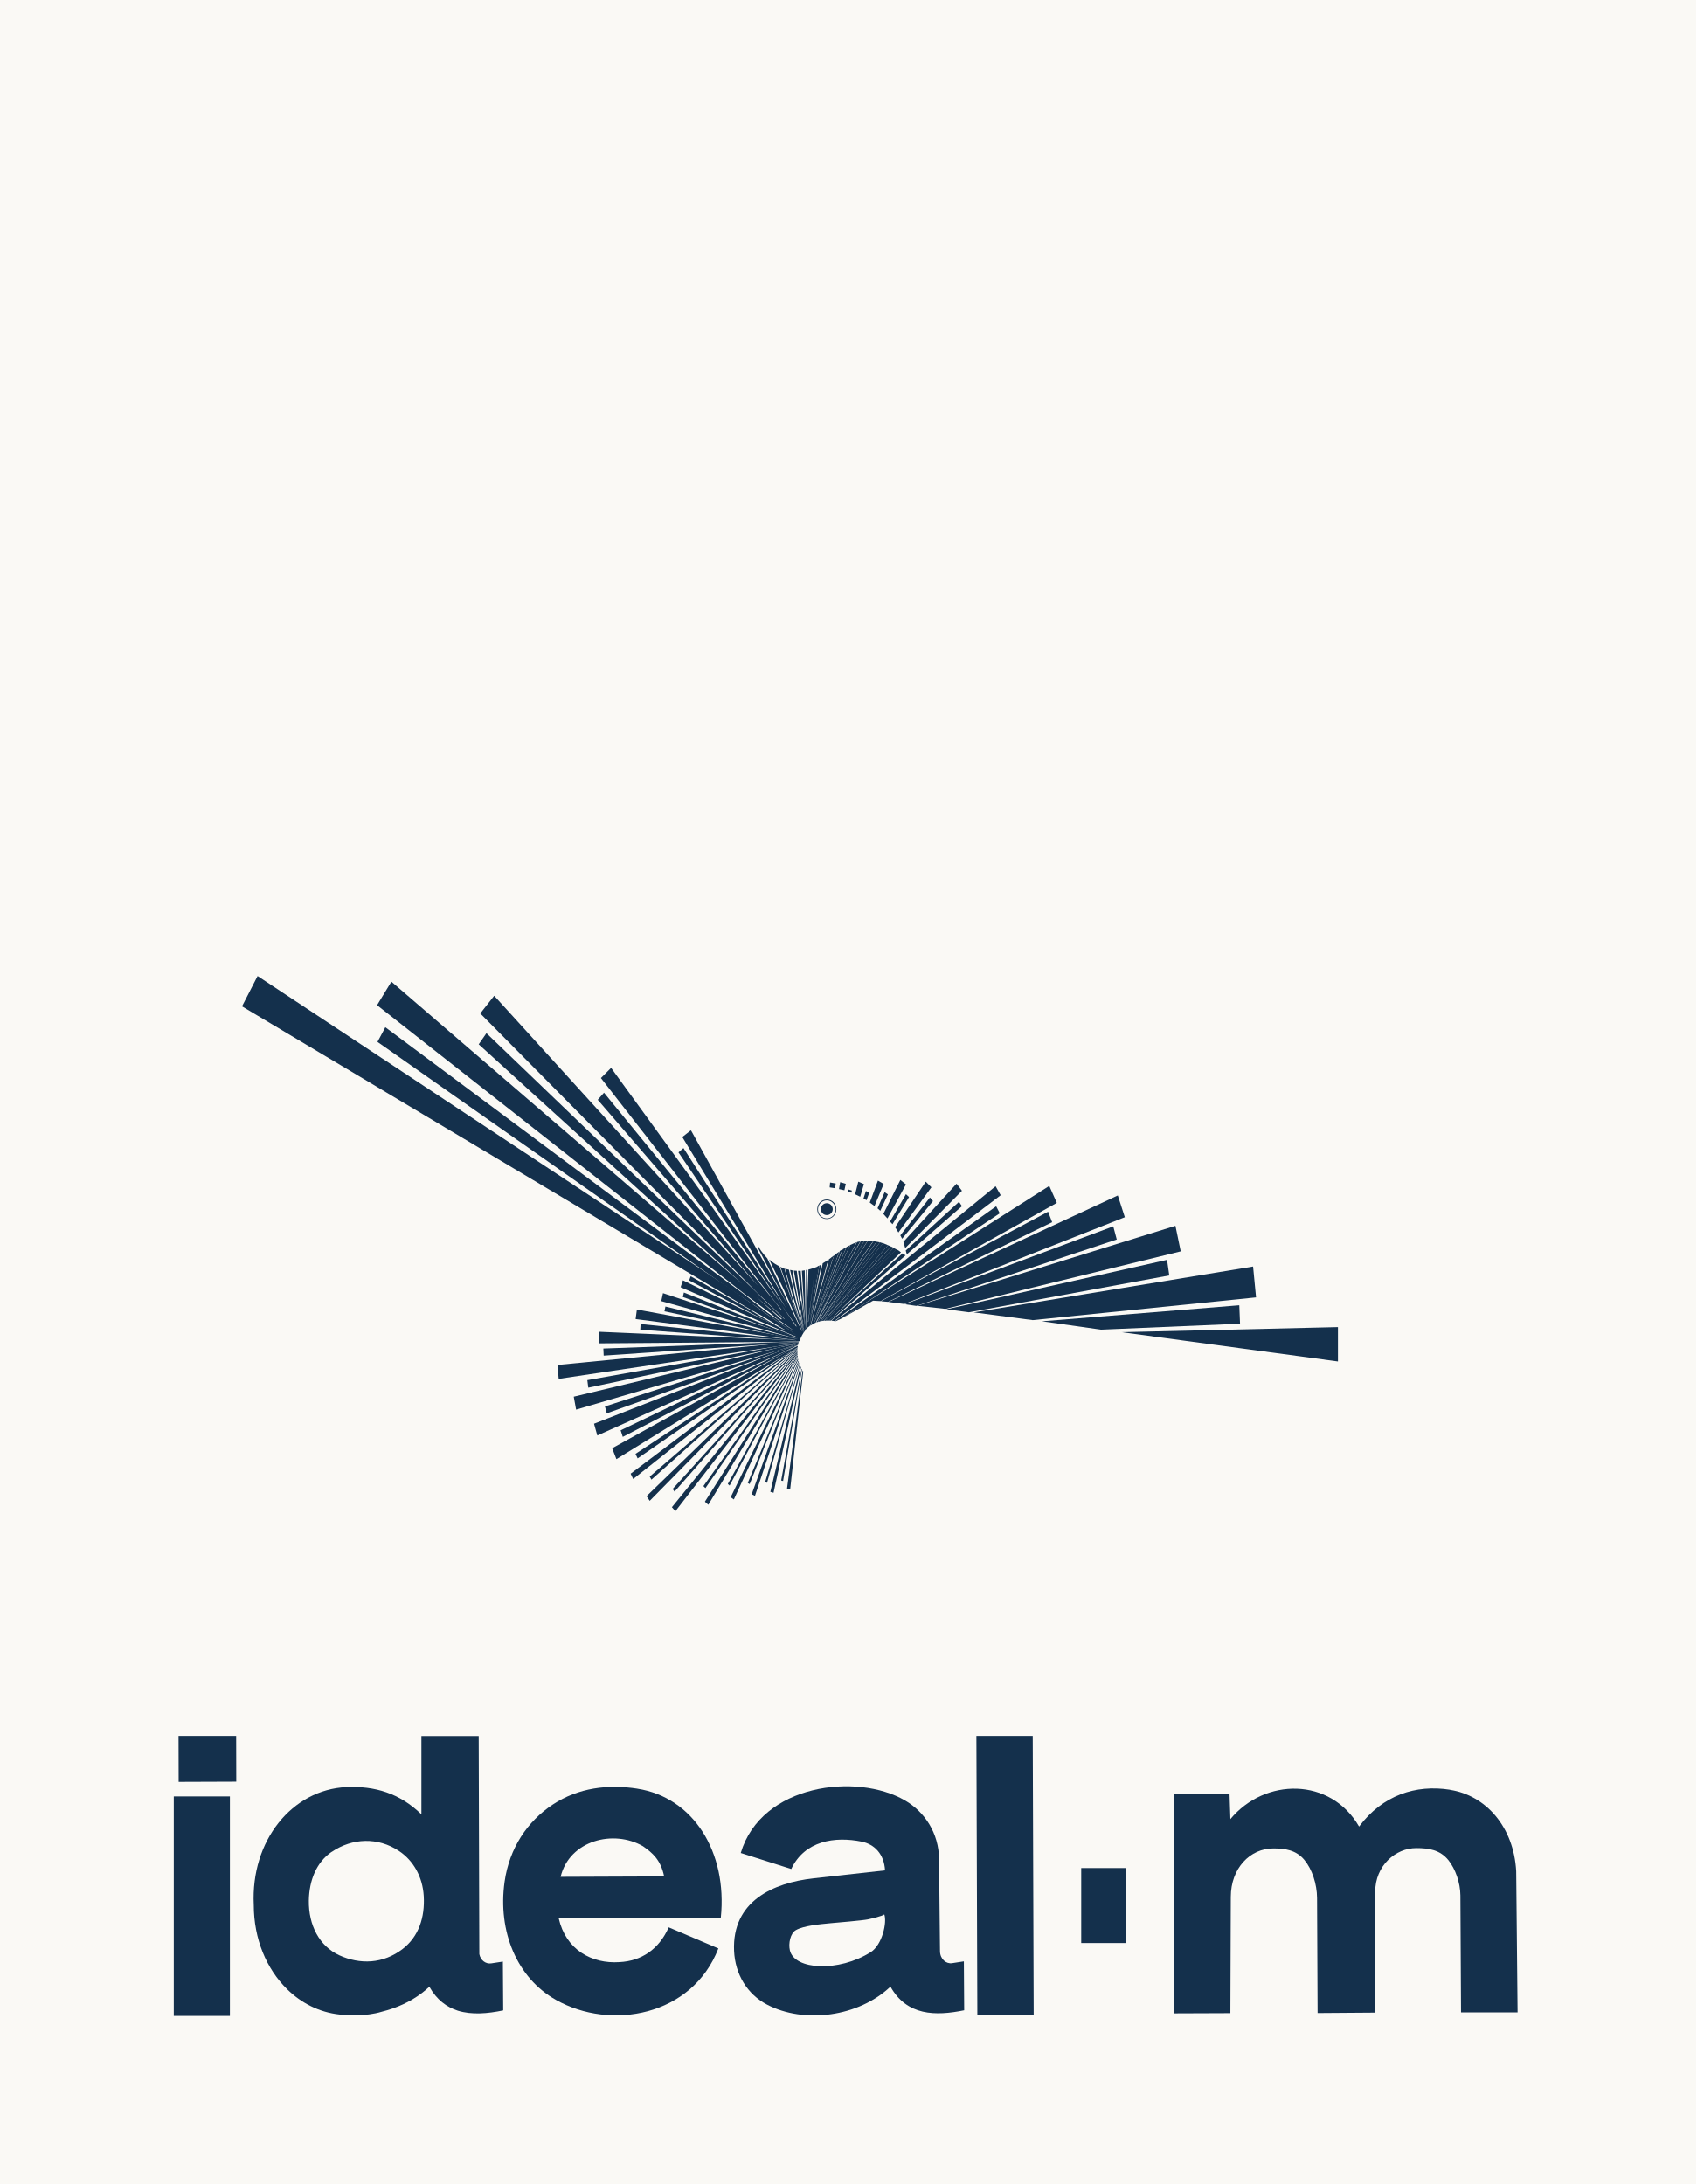
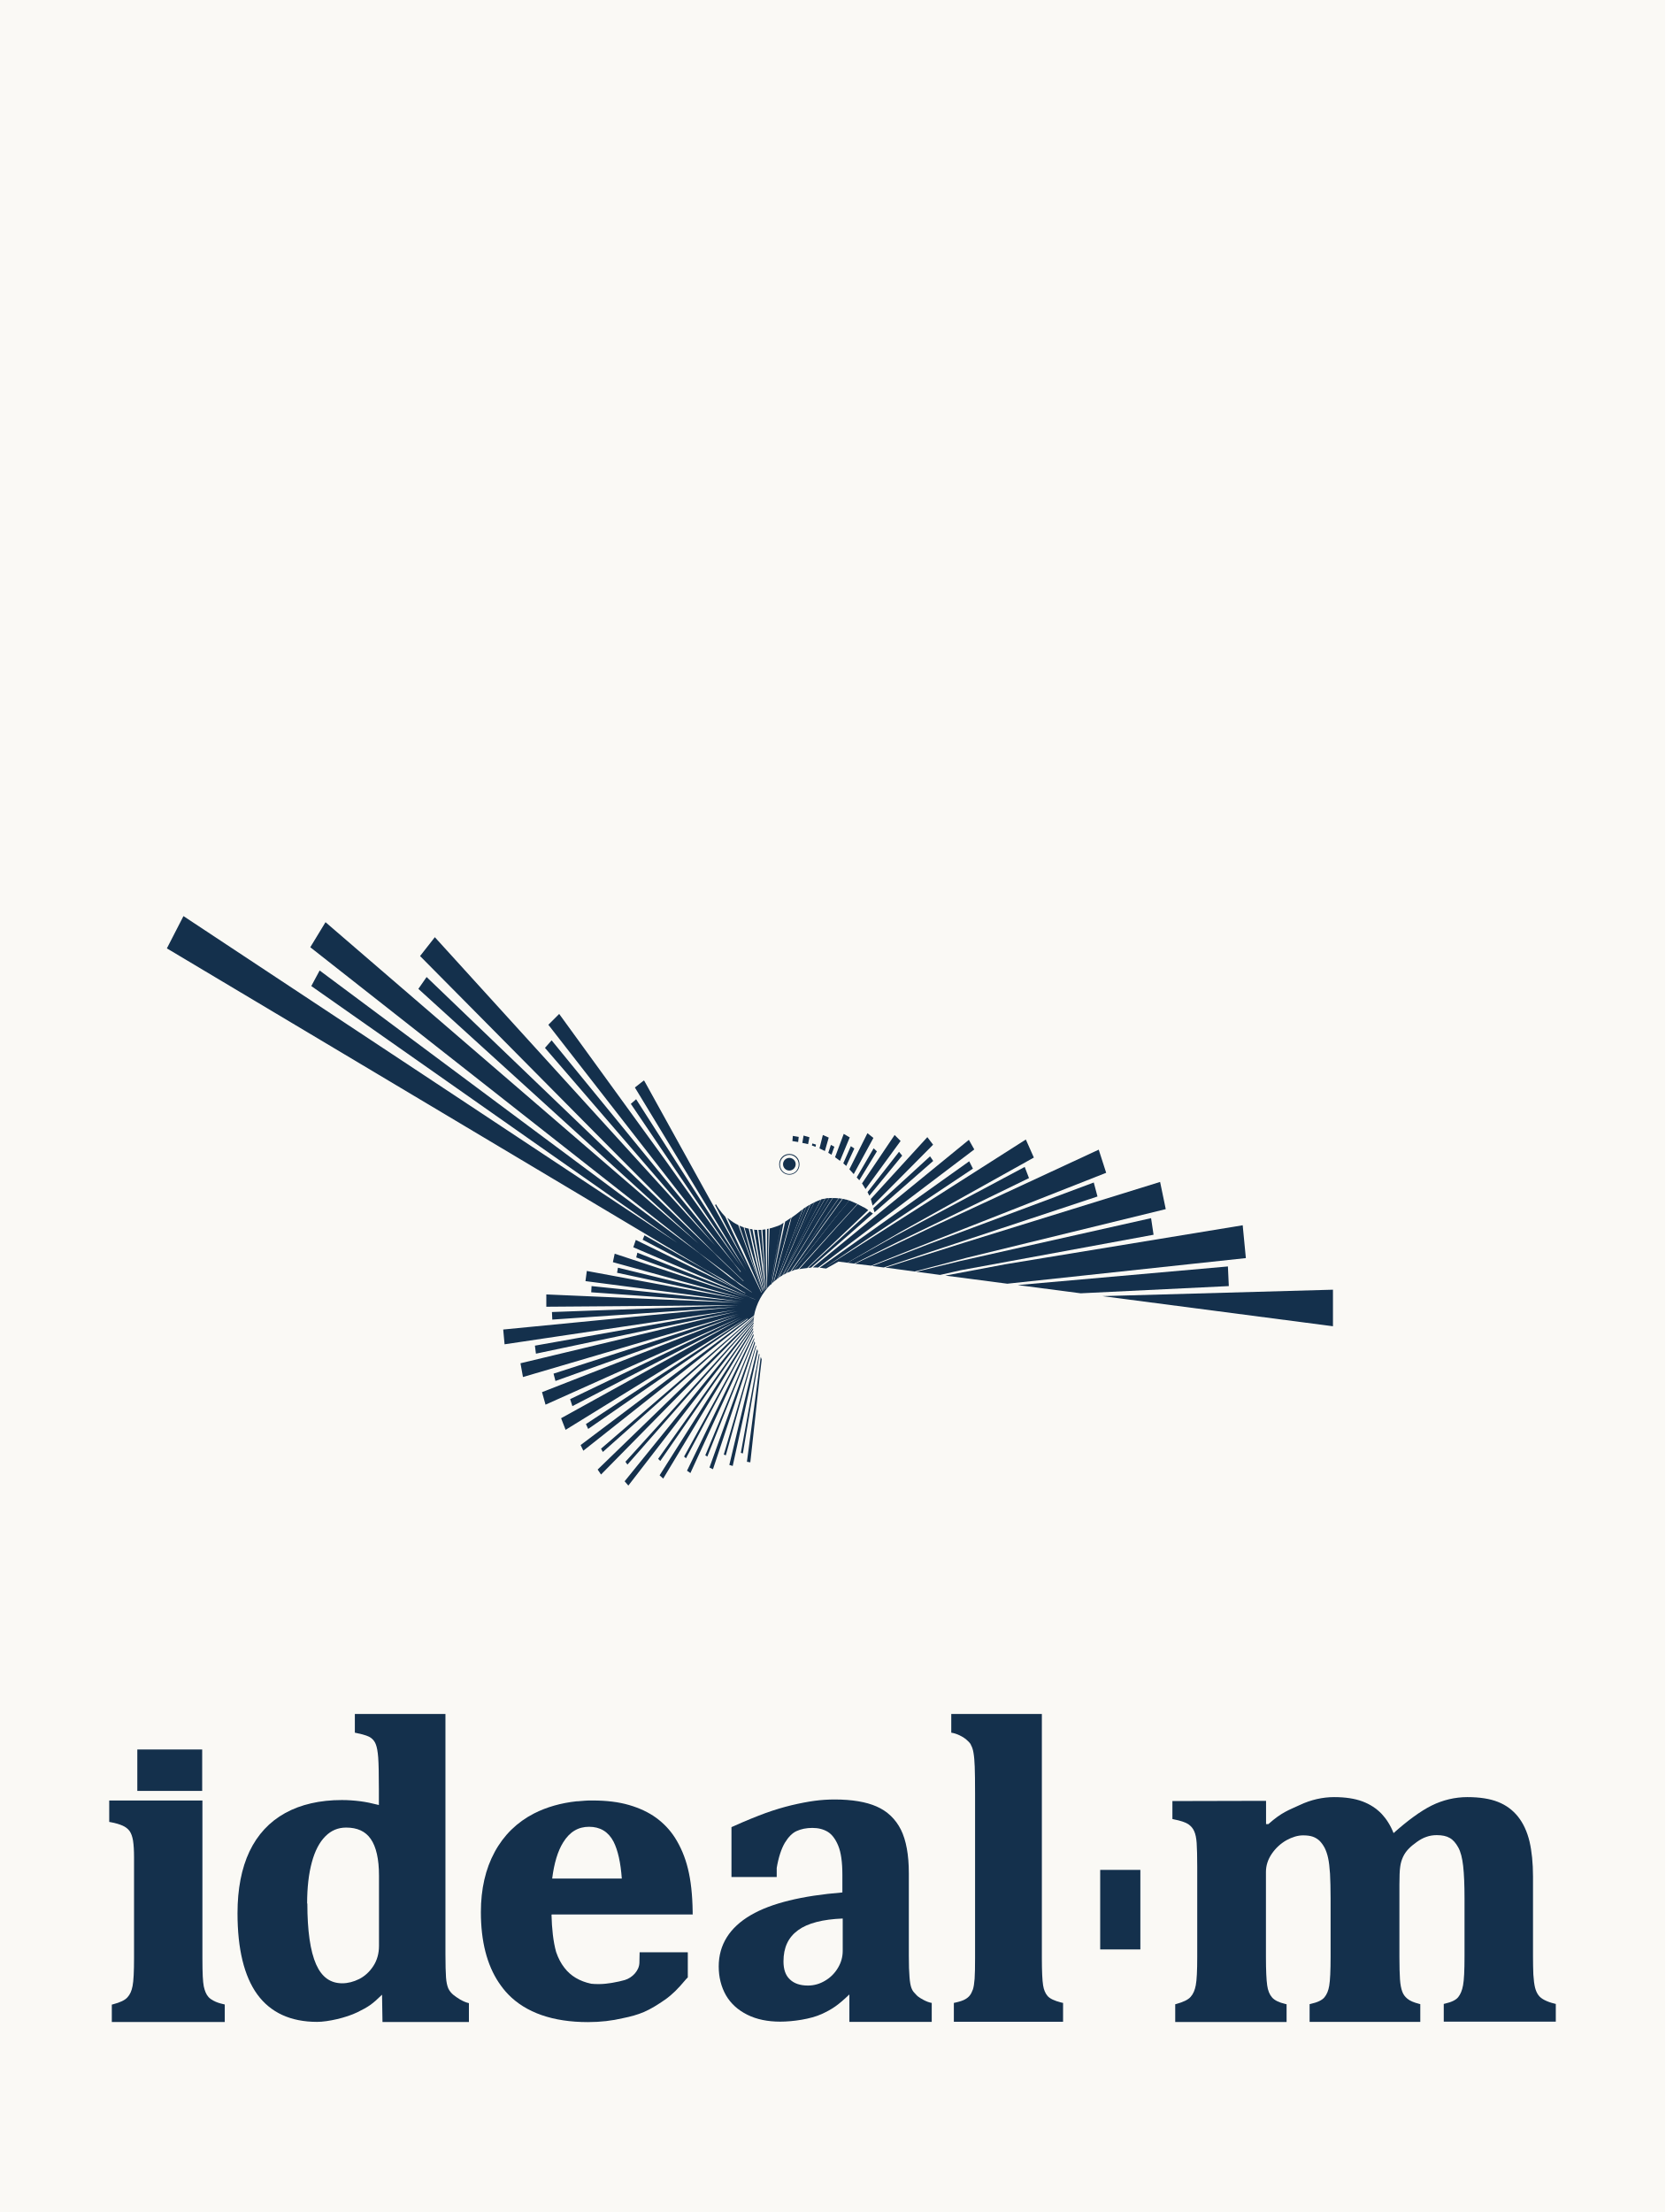
- <svg xmlns="http://www.w3.org/2000/svg" id="Layer_2" data-name="Layer 2" viewBox="0 0 159.87 205.91">
+ <svg xmlns="http://www.w3.org/2000/svg" id="Layer_2" data-name="Layer 2" viewBox="0 0 147.58 196.04">
  <g id="Layer_1-2" data-name="Layer 1">
-     <rect width="159.87" height="205.91" fill="#faf9f5" />
+     <rect width="147.58" height="196.04" fill="#faf9f5" />
    <g>
-       <path d="M82.95,117.12l-1.83,2.41-3.72,5.03s.01,0,.02,0l4.55-5.79,1.28-1.55c-.1-.03-.2-.06-.29-.09Z" fill="#14304c" />
-       <path d="M83.7,117.4l-1.41,1.61-4.67,5.51s.02,0,.03,0l4.52-5.04,1.8-1.96c-.09-.04-.18-.08-.27-.12Z" fill="#14304c" />
-       <path d="M84.31,117.69s-.06-.03-.08-.04l-1.92,2.02-4.53,4.84s.02,0,.02,0l5.68-5.73,1.01-.98c-.06-.03-.12-.07-.18-.1Z" fill="#14304c" />
-       <path d="M82.33,117.02l-1.36,1.96-3.72,5.61s.01,0,.02,0l3.64-5.17,1.72-2.36c-.1-.02-.2-.03-.3-.04Z" fill="#14304c" />
-       <path d="M75.65,129.19l-.44,3.35-1.03,7.82.3.05.86-7.84.37-3.27s-.05-.07-.07-.11Z" fill="#14304c" />
-       <path d="M75.44,128.82l-.91,3.76-1.92,8.07.3.09,1.78-8.13.81-3.69s-.04-.07-.05-.1Z" fill="#14304c" />
-       <path d="M75.3,128.45l-1.48,4.14-2.97,8.29.31.15,2.79-8.37,1.37-4.1s-.02-.07-.03-.11Z" fill="#14304c" />
-       <path d="M75.21,128.09l-2.21,4.56-4.13,8.51.3.21,3.97-8.63,2.09-4.54s-.02-.07-.02-.11Z" fill="#14304c" />
-       <path d="M75.17,127.79l-3.15,4.97-5.58,8.82.32.29,5.4-8.97,3.03-5.01s0-.06-.01-.1Z" fill="#14304c" />
-       <path d="M75.15,127.5l-4.39,5.42-7.43,9.18.33.38,7.25-9.38,4.25-5.49s0-.07,0-.1Z" fill="#14304c" />
-       <path d="M75.22,126.79l-1.77.62-6.04,2.36-11.42,4.46.31,1.11,11.26-5.05,6.03-2.7,1.61-.77s0-.03,0-.04Z" fill="#14304c" />
-       <path d="M75.25,126.66l-1.93.41-6.85,1.64-12.39,2.97.22,1.22,12.28-3.61,6.8-1.99,1.86-.61s0-.02,0-.03Z" fill="#14304c" />
-       <path d="M75.28,126.54l-2.12.15-7.59.73-13.03,1.27.12,1.31,12.96-1.93,7.51-1.12,2.14-.39s0-.01,0-.02Z" fill="#14304c" />
-       <path d="M78.72,112.03l.05-.45-.53-.09-.04.46c.17.02.34.05.51.08Z" fill="#14304c" />
-       <polygon points="79.59 112.22 79.72 111.61 79.19 111.46 79.08 112.11 79.59 112.22" fill="#14304c" />
-       <polygon points="81.08 112.83 81.43 111.64 80.9 111.41 80.6 112.6 81.08 112.83" fill="#14304c" />
-       <path d="M82.43,113.7l.86-2.07-.54-.32-.77,2.07c.15.1.3.21.44.32Z" fill="#14304c" />
-       <path d="M83.65,114.87l1.74-3.2-.53-.42-1.6,3.2c.13.14.26.28.39.43Z" fill="#14304c" />
-       <path d="M84.68,116.2l3.11-4.26-.53-.53-2.89,4.29c.12.19.21.32.31.5Z" fill="#14304c" />
-       <path d="M83.24,117.21l-1.23,1.5-4.56,5.83c.07-.01.13-.02.2-.03l4.64-5.5,1.41-1.61-.45-.19Z" fill="#14304c" />
-       <path d="M84.8,117.97c-.1-.07-.21-.13-.32-.2l-1.02,1-5.64,5.73c.07,0,.13,0,.2,0,.02,0,.03,0,.04,0,.01,0,.03,0,.04,0,.01,0,.02,0,.04,0l5.65-5.35,1.13-1.08s-.08-.06-.12-.09Z" fill="#14304c" />
-       <polygon points="85.32 117.67 90.67 112.27 90.16 111.6 85.15 117.08 85.32 117.67" fill="#14304c" />
-       <path d="M93.84,111.84l-8.95,7.31-6.54,5.36c.1,0,.2.02.29.04l6.53-4.93,9.15-6.93-.48-.85Z" fill="#14304c" />
-       <polygon points="99.61 113.41 98.9 111.81 87.43 119.11 80.81 123.33 79.46 124.23 82.29 122.63 83.01 122.67 87.83 119.98 99.61 113.41" fill="#14304c" />
-       <polygon points="106.02 114.76 105.36 112.71 90.64 119.54 83.75 122.75 85.23 122.94 91.01 120.67 106.02 114.76" fill="#14304c" />
-       <polygon points="111.29 117.98 110.79 115.57 93.37 120.97 86.45 123.11 89.12 123.4 93.65 122.29 111.29 117.98" fill="#14304c" />
-       <polygon points="118.11 119.41 97.05 122.87 91.77 123.73 97.34 124.46 118.39 122.32 118.11 119.41" fill="#14304c" />
-       <path d="M75.55,129.04l-.59,3.21-1.33,7.33.18.05,1.24-7.36.54-3.17s-.02-.04-.04-.06Z" fill="#14304c" />
-       <path d="M75.37,128.65l-1.06,3.59-2.19,7.49.18.07,2.09-7.53,1.01-3.55s-.02-.05-.03-.07Z" fill="#14304c" />
-       <path d="M75.26,128.3l-1.63,3.91-3.15,7.6.18.11,3.06-7.67,1.57-3.88s-.01-.04-.02-.06Z" fill="#14304c" />
-       <path d="M75.19,127.95l-2.33,4.21-4.26,7.75.17.15,4.18-7.84,2.24-4.2s0-.04,0-.07Z" fill="#14304c" />
-       <path d="M75.16,127.65l-3.24,4.55-5.62,7.91.19.19,5.54-8.01,3.14-4.56s0-.05,0-.08Z" fill="#14304c" />
-       <path d="M75.15,127.4l-4.41,4.88-7.34,8.1.18.25,7.25-8.24,4.33-4.92s0-.05,0-.07Z" fill="#14304c" />
-       <path d="M75.18,127.04l-.91.56-5.1,3.36-9.27,6.11.2.43,9.17-6.35,5.9-4.08s0-.03,0-.04Z" fill="#14304c" />
-       <polygon points="73.61 127.6 68.48 130.06 58.5 134.85 58.7 135.47 68.58 130.35 73.77 127.66 75.03 126.96 73.61 127.6" fill="#14304c" />
-       <polygon points="73.39 127.29 67.73 129.13 57.02 132.6 57.19 133.25 67.8 129.45 73.46 127.41 74.96 126.83 73.39 127.29" fill="#14304c" />
-       <polygon points="73.14 126.95 66.88 128.07 55.36 130.12 55.45 130.83 66.91 128.41 73.32 127.07 74.88 126.69 73.14 126.95" fill="#14304c" />
-       <polygon points="73.33 126.53 67.31 126.76 56.87 127.14 56.9 127.81 67.32 127.09 73.16 126.69 74.88 126.52 73.33 126.53" fill="#14304c" />
-       <polygon points="73.72 126.21 68.67 125.68 60.38 124.83 60.35 125.37 68.65 125.97 73.52 126.31 75.01 126.37 73.72 126.21" fill="#14304c" />
-       <polygon points="73.93 125.93 69.64 124.87 62.72 123.18 62.63 123.63 69.6 125.12 73.78 126.02 75.14 126.26 73.93 125.93" fill="#14304c" />
-       <polygon points="75.11 126.12 74.32 125.76 70.4 124.22 64.46 121.86 64.36 122.28 70.33 124.43 74.14 125.82 75.17 126.15 75.11 126.12" fill="#14304c" />
-       <polygon points="74.98 126.04 74.31 125.78 75.11 126.12 74.98 126.04" fill="#14304c" />
-       <polygon points="65.1 120.33 64.95 120.72 70.58 123.68 73.79 125.37 70.34 123.29 65.1 120.33" fill="#14304c" />
-       <polygon points="69.99 121.92 56.19 111.65 36.32 96.85 35.58 98.23 55.77 112.4 68.8 121.53 73.19 124.43 69.99 121.92" fill="#14304c" />
-       <polygon points="79.97 112.15 79.93 112.34 80.25 112.45 80.29 112.25 79.97 112.15" fill="#14304c" />
-       <path d="M81.67,113.17l.26-.72-.31-.16-.23.7c.1.05.19.11.28.17Z" fill="#14304c" />
-       <path d="M82.97,114.16l.72-1.55-.31-.21-.67,1.52c.09.07.17.15.26.23Z" fill="#14304c" />
-       <path d="M85.39,112.59l-1.5,2.58s.18.2.23.25l1.56-2.56-.29-.27Z" fill="#14304c" />
-       <path d="M82.64,117.06l-1.69,2.33-3.64,5.19s.08-.02.12-.02l3.69-5.02,1.82-2.41s-.03,0-.04-.01c-.09-.02-.17-.04-.26-.05Z" fill="#14304c" />
-       <path d="M83.97,117.52l-1.77,1.94-4.52,5.05s.09,0,.14,0l4.53-4.85,1.89-2.01c-.09-.04-.18-.09-.26-.13Z" fill="#14304c" />
-       <polygon points="85.03 116.79 87.94 113.24 87.65 112.9 84.86 116.47 85.03 116.79" fill="#14304c" />
-       <path d="M85.06,118.17l-1.87,1.71-5.05,4.62c.06,0,.12,0,.18,0l5.05-4.4,1.98-1.74-.28-.19Z" fill="#14304c" />
-       <path d="M85.47,118.26l5.2-4.54-.28-.41-5.02,4.59c.04.13.06.25.11.37Z" fill="#14304c" />
-       <path d="M93.88,113.74l-8.95,6.37-6.24,4.44s.05,0,.08.01l.46-.21,1.59-1.01,4.31-2.88,9.1-6.07-.33-.65Z" fill="#14304c" />
-       <polygon points="79.22 124.34 79.45 124.22 80.81 123.26 79.22 124.34" fill="#14304c" />
-       <polygon points="99.17 115.23 98.79 114.24 87.37 120.32 83.04 122.68 83.71 122.74 87.57 120.87 99.17 115.23" fill="#14304c" />
-       <polygon points="105.26 116.86 104.93 115.62 90.44 121.03 85.28 122.96 86.37 123.12 90.62 121.71 105.26 116.86" fill="#14304c" />
-       <polygon points="110.21 120.25 110 118.78 92.99 122.6 89.19 123.44 91.32 123.72 93.1 123.4 110.21 120.25" fill="#14304c" />
-       <polygon points="116.81 123.06 98.21 124.57 103.78 125.36 116.88 124.8 116.81 123.06" fill="#14304c" />
-       <polygon points="126.11 128.36 126.11 125.12 105.72 125.6 126.11 128.36" fill="#14304c" />
-       <path d="M77.93,114.93c.49,0,.9-.4.9-.92s-.39-.92-.9-.92-.9.4-.9.92.4.92.9.92ZM77.93,113.17c.45,0,.83.38.83.85s-.37.85-.83.85-.83-.38-.83-.85.37-.85.83-.85Z" fill="#14304c" />
-       <path d="M77.93,114.56c.31,0,.56-.25.56-.56s-.25-.56-.56-.56-.56.25-.56.56.25.56.56.56Z" fill="#14304c" />
-       <path d="M77.07,119.39l-.83,5.47.99-5.55c-.05.03-.1.05-.15.07Z" fill="#14304c" />
-       <path d="M76.49,124.9l1.94-6.04.19-.5c-.09.07-.17.13-.26.19l-.27.81-1.61,5.54s0,0,0,0Z" fill="#14304c" />
-       <path d="M77.55,119.1l-1.26,5.78c.42-1.92.85-3.85,1.26-5.78h0Z" fill="#14304c" />
-       <path d="M79.8,117.56l-.78,1.83-2.29,5.38s0,0,0,0l3.4-7.38c-.11.05-.22.11-.33.17Z" fill="#14304c" />
-       <path d="M79.16,117.95l-.41,1.02-2.13,5.85s0,0,0,0l2.16-5.48.63-1.56c-.09.06-.17.11-.26.17Z" fill="#14304c" />
-       <path d="M77.86,118.91l-1.47,6.03,1.55-5.73.14-.46c-.07.05-.15.11-.22.16Z" fill="#14304c" />
-       <path d="M75.18,127.08l-6.11,4.6-9.63,7.26.24.5,9.51-7.53,5.97-4.74s0-.06.01-.09Z" fill="#14304c" />
-       <path d="M75.16,127.19l-5.34,4.62-8.58,7.4.16.29,8.49-7.56,5.27-4.7s0-.04,0-.05Z" fill="#14304c" />
-       <path d="M75.16,127.26l-5.39,5.24-8.83,8.56.3.44,8.66-8.8,5.25-5.33s0-.07,0-.11Z" fill="#14304c" />
-       <path d="M75.2,126.89l-.17.07-1.26.7-5.52,3.05-10.55,5.83.4,1.03,10.34-6.38,5.83-3.6h0s.91-.56.91-.56c0-.05.01-.1.02-.15Z" fill="#14304c" />
-       <path d="M75.3,126.46l-1.97.07h1.55s.42-.05.42-.05c0,0,0-.01,0-.02Z" fill="#14304c" />
-       <path d="M75.3,126.48l-.4.04h-.02s-1.72.17-1.72.17l2.12-.15s.01-.04.02-.06Z" fill="#14304c" />
-       <path d="M75.25,126.66s.02-.06.03-.1l-2.14.39,1.74-.26-1.56.37,1.93-.41Z" fill="#14304c" />
-       <path d="M75.22,126.79s.01-.07.02-.1l-1.86.61,1.57-.47-1.5.58,1.77-.62Z" fill="#14304c" />
-       <path d="M80.15,117.37l-.66,1.41-2.79,6c.06-.03.12-.05.18-.08l2.9-5.75.96-1.83c-.2.07-.4.16-.59.25Z" fill="#14304c" />
-       <path d="M80.81,117.1s-.02,0-.03,0l-.98,1.82-2.9,5.76s0,0,.01,0l2.88-5.34,1.3-2.3c-.08.01-.16.03-.24.04-.02,0-.03,0-.05.01Z" fill="#14304c" />
-       <path d="M81.47,117l-1.46,2.44-.12.21.12-.21,1.44-2.44c-.11,0-.22.02-.33.04l-1.29,2.28-2.88,5.36s.08-.03.13-.05l.25-.44,3.33-5.45,1.12-1.76c-.1,0-.2,0-.3.01Z" fill="#14304c" />
-       <path d="M81.79,116.99l-1.09,1.72-3.61,5.92c.06-.02.13-.04.19-.05l3.69-5.64,1.33-1.92c-.17-.02-.34-.02-.51-.02Z" fill="#14304c" />
-       <path d="M75.87,125.42c.15-.18.33-.33.53-.47v-.02s1.53-6.07,1.53-6.07c-.12.09-.25.17-.38.24l-1.24,5.78-.03.15s0,0-.01,0l.04-.17,1.12-5.68s0,0,0,0c-.06.06-.13.1-.2.15l-.91,5.15.8-5.09s-.1.04-.14.06c-.05.02-.09.04-.14.05-.05.02-.1.04-.15.05-.05.02-.1.03-.15.05-.03,0-.06.02-.09.03-.08.02-.15.04-.23.06,0,0-.01,0-.02,0l-.17,4.88.02-1.53.06-3.33s-.09.02-.14.03v3.29s.02,2.08.02,2.08c0,.01,0,.02,0,.04,0,0-.01.01-.02.02l-.07-2.29-.05-3.11c-.09.02-.18.03-.27.04l.19,3.1.14,2.35-.19-2.22-.25-3.22c-.08,0-.16,0-.25,0l.42,3.23.25,2.38ZM76.78,119.91l-.59,4.72h-.02l.61-4.72ZM76.47,121.59l-.31,3.04h-.01l.33-3.04Z" fill="#14304c" />
-       <path d="M79.44,117.77l-.62,1.54-2.17,5.39,2.08-5.69.38-1.01c-.05.04-.11.07-.16.11-.12.09-.24.19-.35.28l-.16.5-1.53,4.65,1.25-4.21.23-.79s-.03.02-.04.03c-.07.05-.14.11-.22.16l-.14.54-1.57,5.68h0c.09-.05.18-.1.27-.15l2.31-5.39.78-1.83c-.11.06-.22.13-.33.19Z" fill="#14304c" />
-       <path d="M75.47,122.68h0s-.37-2.87-.37-2.87c-.09,0-.19,0-.28-.02l.51,2.93.48,2.77h0s-.53-2.59-.53-2.59h0s-.59-3.13-.59-3.13c-.08-.01-.15-.02-.22-.04l.73,3.2.58,2.6h-.01s-.81-3.12-.81-3.12h0s0,0,0,0h0s0,0,0,0l-.6-2.7c-.13-.03-.26-.06-.38-.1l.84,2.86.92,3.12h0s-.95-2.86-.95-2.86h0s0-.01,0-.01h0s0,0,0,0l-.86-3.13c-.13-.04-.26-.09-.38-.15l1.17,3.32,1,2.82.02.05h-.01s-.01-.03-.01-.03l-2.25-6.21c-.3-.14-.58-.32-.83-.54-.05-.03-.1-.07-.14-.1l1.38,2.83,1.71,3.88.08.18s0,0,0-.01l-.19-.34-3.16-6.65c-.08-.08-.16-.17-.24-.27-.02-.02-.04-.04-.06-.07-.2-.24-.4-.52-.51-.75l-.1.05,2.32,4.45.58,1.11-3.66-6.6-5.5-9.95-.05-.03-.79.62,5.89,9.71,3.96,6.54-.38-.6.14.23-3.63-5.66-5.87-9.18-.47.41,6.08,8.98,3.7,5.45-6.79-9.53-9.34-12.87-.96.96,9.72,12.48,6.72,8.64.62.76s0,0,0,0l-.03.03-.59-.77-6.52-7.98-9.63-11.78-.59.67,9.89,11.47,5.23,6.08-10.11-11.11-14.77-16.25-1.31,1.67,15.35,15.5,10.73,10.81,2.6,2.49s-.01,0-.02.01h-.01s-2.12-2.02-2.12-2.02l-.45-.46-10.38-9.96-15.12-14.51-.73,1.05,15.45,14.04,9.38,8.53-13.44-11.58-19.62-16.9-1.35,2.22,20.22,15.9,14.28,11.22,2.6,1.94.6.5,1.43,1.01v.02l-1.1-.72-.32-.26-4.39-2.93,5.82,4.12s0,0,0,.01l-5.85-4.1-19.69-13.02-24.86-16.44-1.47,2.86,41.4,24.7,6.16,3.67.33.19,1.32.74,1.81,1.11.25.13s-.02.02-.02.03l-.05-.03-3.66-1.79-5.98-2.92-.22.65,6.09,2.61,4.12,1.77.59.24.07.04h0s.13.08.13.08h.01s-.02,0-.02,0l.04.02-.63-.2-.37-.13-4.65-1.55-7.04-2.32-.16.75,7.11,1.97,4.55,1.27,1.24.31s0,0,0,0l-1.24-.29,1.2.32h.03s0,0,0,0h0s-.02,0-.02,0l-1.03-.18-.32-.07-5.37-.98-8.45-1.56-.12.9,8.52,1.11,5.36.72,1.44.15h0s-1.44-.14-1.44-.14l1.29.16h.17s0,0,0,0h-.16s-.01,0-.01,0l-1.36-.05h-.13s-6.56-.29-6.56-.29l-10.59-.46v1.09s10.58-.08,10.58-.08l6.38-.06,1.97-.07c.12-.38.3-.73.55-1.03l-.39-2.76ZM73.65,124.41l-2.34-2.12,2.38,2.05s-.05.04-.04.07ZM73.68,123.06l1.33,1.87.07.11s-.03.01-.04.02l-1.36-2ZM74.66,125.61s0,0,.01,0l.47.33h0s-.48-.33-.48-.33Z" fill="#14304c" />
+       <rect x="97.51" y="165.72" width="3.56" height="7.05" fill="#14304c" />
+       <g>
+         <path d="M18.95,177.33c-.21-.11-.36-.22-.47-.34-.11-.13-.2-.27-.26-.42s-.12-.33-.16-.53-.07-.5-.09-.88c-.02-.39-.03-.94-.03-1.65v-13.94h-8.26v1.9l.12.02c.44.08.8.19,1.07.31.25.11.46.27.61.47.15.21.25.5.31.85.06.38.09.88.09,1.49v8.91c0,1.2-.04,2.04-.13,2.49-.08.43-.23.77-.46,1.01-.22.25-.65.45-1.26.61l-.12.03v1.54h10.01v-1.55l-.12-.03c-.36-.08-.65-.18-.86-.3Z" fill="#14304c" />
+         <rect x="12.17" y="155.05" width="5.75" height="3.67" fill="#14304c" />
+       </g>
+       <path d="M28.11,179.19c.94,0,2.56-.36,3.58-.86.97-.48,1.29-.69,2.17-1.55l.04,2.42h7.66v-1.67c-.56-.12-1.12-.53-1.36-.72-.2-.16-.37-.37-.47-.59-.1-.24-.17-.56-.2-.97-.03-.42-.05-1.12-.05-2.06v-21.29h-8.03v1.66l.19.04c.74.15,1.07.3,1.21.4.2.14.35.32.45.57.11.27.18.67.22,1.19.04.54.06,1.49.06,2.82v1.39c-.62-.16-1.16-.27-1.63-.33-.54-.07-1.1-.11-1.65-.11-1.95,0-3.64.39-5.02,1.15-1.4.77-2.46,1.92-3.17,3.41-.7,1.48-1.06,3.32-1.06,5.47,0,3.17.59,5.59,1.75,7.19,1.18,1.62,2.96,2.44,5.31,2.44ZM27.22,168.7c0-1.4.14-2.64.42-3.66.27-1,.67-1.77,1.2-2.3.52-.52,1.12-.77,1.84-.77.99,0,1.71.33,2.18,1.01.48.69.73,1.78.73,3.24v6.24c0,.67-.17,1.27-.5,1.78-.34.52-.76.9-1.25,1.15-.5.25-1.01.38-1.51.38-1.05,0-1.81-.55-2.31-1.67-.52-1.17-.78-2.99-.78-5.4h0Z" fill="#14304c" />
+       <path d="M86.03,154.61c.11.17.2.42.25.73.06.33.09.75.11,1.24.02.5.03,1.29.03,2.36v14.6c0,.79-.01,1.4-.04,1.83-.03.41-.08.72-.15.94-.08.22-.17.4-.27.53-.1.13-.24.25-.42.35-.19.11-.47.2-.82.28l-.18.04v1.67h9.68v-1.67l-.18-.04c-.59-.15-.99-.34-1.19-.57-.2-.23-.34-.55-.4-.95-.07-.43-.11-1.24-.11-2.41v-21.64h-8.03v1.66c.5.07,1.05.37,1.29.57.18.15.34.31.45.48Z" fill="#14304c" />
+       <path d="M66.54,169.73c-1.88,1.1-2.84,2.63-2.84,4.55,0,.95.22,1.81.64,2.55.43.74,1.07,1.32,1.9,1.73h0s0,0,0,0c.82.41,1.8.61,2.91.61s2.69-.22,3.69-.68c.95-.44,1.44-.78,2.44-1.73v2.43h7.3v-1.68c-.46-.07-1.02-.42-1.19-.55-.14-.1-.25-.25-.36-.36s-.19-.25-.26-.44c-.07-.2-.13-.51-.16-.94-.04-.44-.06-1.07-.06-1.89v-7.32c0-1.62-.24-2.92-.7-3.85-.48-.95-1.2-1.64-2.16-2.06-.93-.41-2.19-.62-3.72-.62-.59,0-1.2.04-1.79.12-.59.08-1.27.21-2.03.39-.74.18-1.51.41-2.29.69-.76.28-1.74.67-2.89,1.19l-.14.06v4.42h4.01v-.8c.16-.95.41-1.7.72-2.23.31-.51.66-.87,1.04-1.04.39-.18.86-.28,1.4-.28s.99.12,1.37.35c.37.23.68.64.92,1.22.25.6.37,1.47.37,2.6v1.55c-3.59.29-6.33.96-8.12,2.01ZM74.69,170.04v2.86c0,.53-.14,1.03-.42,1.5-.28.47-.66.86-1.14,1.14-.48.29-.99.43-1.52.43-.69,0-1.23-.18-1.61-.55-.38-.36-.56-.88-.56-1.59,0-1.23.42-2.13,1.3-2.77h0c.85-.62,2.18-.96,3.95-1.03Z" fill="#14304c" />
+       <path d="M61.39,169.65v-.24c-.02-1.48-.16-2.76-.42-3.8-.25-1.03-.65-1.96-1.16-2.76-.44-.68-1-1.27-1.66-1.75-.66-.48-1.47-.86-2.4-1.13h0s0,0,0,0c-.92-.27-2-.4-3.21-.4h0s-.06,0-.09,0c-.21,0-.43,0-.64.02-.21.01-.41.03-.61.05-.03,0-.06,0-.09,0-1.39.15-2.66.51-3.78,1.08-1.5.77-2.68,1.92-3.49,3.42-.81,1.49-1.22,3.28-1.22,5.32,0,2.59.54,4.68,1.59,6.25.25.37.52.72.83,1.04,1.57,1.62,3.96,2.46,7.07,2.46,1.11,0,2.14-.12,3.1-.35.67-.13,1.31-.31,1.85-.54.63-.27,1.23-.65,1.87-1.09.67-.47,1.18-1,1.76-1.69.04-.05.08-.1.13-.15l.07-.07.07-.07v-2.21l-.03-.02h-4.24l-.02.95c-.03.69-.63,1.31-1.29,1.51-.59.17-1.57.36-2.26.36-.27,0-.51,0-.73-.03-1.01-.22-1.81-.68-2.37-1.42-.3-.38-.54-.84-.73-1.39-.26-.93-.38-2.08-.41-3.3l.03-.03h12.51ZM52.21,161.9c.97,0,1.71.43,2.17,1.32.38.75.63,1.85.73,3.27h-6.17c.17-1.35.49-2.43.97-3.2.58-.94,1.33-1.39,2.3-1.39Z" fill="#14304c" />
+       <path d="M103.91,159.62v1.59l.12.03c.62.12,1.05.27,1.29.43.23.16.41.36.52.62.12.26.19.62.22,1.05.03.45.05,1.16.05,2.12v7.98c0,1.21-.04,2.06-.13,2.51-.08.43-.23.78-.46,1.03-.22.25-.64.45-1.25.62l-.11.03v1.57h9.87v-1.57l-.12-.03c-.56-.13-.96-.33-1.17-.58-.22-.25-.37-.61-.43-1.07-.07-.48-.11-1.32-.11-2.53v-7.52c0-.57.18-1.11.52-1.61.35-.51.79-.91,1.3-1.2.51-.28,1.01-.43,1.47-.43.35,0,.65.04.87.12.22.08.42.2.59.36.16.16.31.36.45.62.13.26.24.57.31.91.08.35.13.82.17,1.4.03.59.05,1.32.05,2.16v5.2c0,1.23-.04,2.09-.12,2.55-.07.44-.22.79-.43,1.04-.21.25-.61.44-1.19.57l-.12.03v1.57h9.81v-1.57l-.11-.03c-.47-.12-.82-.27-1.03-.45-.21-.17-.37-.38-.46-.64-.1-.27-.17-.63-.2-1.08-.03-.46-.05-1.13-.05-2.01v-6.34c0-.75.02-1.3.07-1.63.04-.32.13-.61.25-.87s.28-.49.48-.7.45-.42.75-.63c.28-.2.57-.36.85-.45.28-.1.58-.15.91-.15.48,0,.86.08,1.15.25.29.16.54.45.75.83.22.39.36.95.44,1.66.08.72.12,1.67.12,2.83v5.2c0,1.21-.04,2.07-.13,2.54-.08.45-.23.8-.43,1.05-.2.25-.59.44-1.16.57l-.12.03v1.57h9.93v-1.57l-.12-.03c-.34-.08-.64-.19-.89-.32-.23-.12-.41-.26-.53-.43-.13-.17-.23-.4-.3-.67-.07-.29-.12-.67-.15-1.16-.02-.49-.03-1.03-.03-1.59v-7.09c0-1.2-.11-2.25-.31-3.11-.21-.87-.55-1.61-1.02-2.2s-1.07-1.03-1.79-1.31c-.71-.28-1.62-.42-2.7-.42s-2.16.25-3.17.75c-.96.48-2.09,1.3-3.37,2.44-.27-.69-.63-1.25-1.05-1.7-.47-.49-1.04-.86-1.71-1.11-.67-.25-1.51-.38-2.51-.38s-2.05.23-3.04.7c-.96.45-1.58.62-2.78,1.69h-.21v-2.06" fill="#14304c" />
    </g>
    <g>
-       <rect x="101.91" y="176.12" width="4.23" height="7.07" fill="#14304c" />
-       <path d="M136.67,168.74c-3.23-.51-6.35.51-8.57,3.47-2.69-4.66-8.88-4.62-12.13-.7l-.08-2.4-5.27.02.06,20.69,5.29-.02.04-10.96c0-2.7,1.82-4.58,4.02-4.57,1.07,0,2.13.14,2.91,1.08.74.89,1.19,2.28,1.2,3.59l.05,10.85,5.4-.04.03-11.38c0-2.49,1.93-4.14,3.88-4.13,1.15,0,2.23.15,3.03,1.15.65.82,1.11,2.12,1.12,3.31l.06,11.03h5.33s-.13-13.31-.13-13.31c-.23-4.2-2.88-7.15-6.23-7.67Z" fill="#14304c" />
-       <g>
-         <path d="M47.4,184.94l-1.11.17c-.5.07-.99-.28-1.11-.87l-.06-20.56h-5.4v7.38c-2.05-2-4.41-2.69-7.08-2.57-5.1.24-9.02,5.04-8.72,11.11,0,3.22,1.21,6.04,3.13,7.93,1.35,1.33,3.06,2.2,4.97,2.4.73.07,1.41.1,2.07.06.18-.01.37-.04.55-.06.08,0,.16-.02.25-.03.18-.03.35-.06.52-.09.2-.04.39-.09.59-.15,1.37-.34,2.67-.92,3.77-1.76.24-.19.48-.38.7-.59.7,1.24,1.63,1.92,2.69,2.26,1.3.4,2.78.28,4.27-.03l-.03-4.61ZM31.26,174.6c1.96-1.33,4.36-1.4,6.33-.1,1.37.9,2.24,2.44,2.35,4.25.12,2.03-.48,3.84-1.99,5-1.83,1.41-4.02,1.49-5.98.59-1.86-.86-2.89-2.81-2.86-5.15.03-1.9.71-3.61,2.14-4.59Z" fill="#14304c" />
-         <path d="M89.75,185.09c-.57.09-1.14-.38-1.15-1.13l-.09-8.67c-.02-2.48-1.37-4.47-3.19-5.53-4.56-2.67-13.57-1.55-15.5,4.94l4.76,1.51c1.27-2.68,4.12-3.09,6.64-2.58,1.2.25,2.11,1.16,2.2,2.71l-6.74.75c-3.82.42-7.69,2.17-7.49,6.83.1,2.23,1.25,4.1,3.1,5.07,3.51,1.84,8.64,1.16,11.64-1.69,1.55,2.76,4.25,2.78,6.95,2.23l-.03-4.61-1.11.17ZM82.07,184.05c-3.01,1.9-7.19,1.69-7.62-.17-.15-.65.04-1.61.57-1.91.73-.41,2.2-.55,3.28-.65.47-.04,3.04-.26,3.5-.36,1.47-.32,1.55-.47,1.55-.47.27.72-.18,2.87-1.29,3.57Z" fill="#14304c" />
-         <path d="M60.09,168.64c-2.77-.43-5.56-.1-7.98,1.49-2.4,1.58-4.1,4.11-4.55,7.28-.66,4.7,1.17,9.07,4.84,11.14,5.15,2.91,12.83,1.55,15.31-4.85l-4.68-1.99c-.93,2.09-2.59,3.18-4.64,3.28-2.61.18-5.06-1.16-5.73-4.14l15.28-.05c.64-6.22-2.62-11.35-7.87-12.16ZM52.84,176.95c.84-3.46,5-4.48,7.76-2.89.92.64,1.68,1.3,2,2.85l-9.76.04Z" fill="#14304c" />
-         <polygon points="92.03 163.67 92.12 190.01 97.43 189.99 97.34 163.67 92.03 163.67" fill="#14304c" />
-         <rect x="16.89" y="169.31" width="5.29" height="20.69" transform="translate(-.51 .06)" fill="#14304c" />
-         <polygon points="16.84 168 22.27 167.98 22.26 163.67 16.83 163.67 16.84 168" fill="#14304c" />
-       </g>
+       <path d="M69.96,104.11c.49,0,.9-.4.9-.92s-.39-.92-.9-.92-.9.4-.9.92.4.92.9.92ZM69.96,102.35c.45,0,.83.38.83.85s-.37.85-.83.85-.83-.38-.83-.85.37-.85.83-.85Z" fill="#14304c" />
+       <path d="M69.96,103.74c.31,0,.56-.25.56-.56s-.25-.56-.56-.56-.56.25-.56.56.25.56.56.56Z" fill="#14304c" />
+       <path d="M70.8,100.76l-.53-.09-.04.46c.17.02.34.05.51.08l.05-.45Z" fill="#14304c" />
+       <polygon points="71.74 100.79 71.22 100.64 71.11 101.29 71.62 101.4 71.74 100.79" fill="#14304c" />
+       <polygon points="73.45 100.82 72.93 100.59 72.63 101.78 73.11 102.01 73.45 100.82" fill="#14304c" />
+       <path d="M75.32,100.81l-.54-.32-.77,2.07c.15.1.3.21.44.32l.86-2.07Z" fill="#14304c" />
+       <path d="M75.67,104.05l1.74-3.2-.53-.42-1.6,3.2c.13.14.26.28.39.43Z" fill="#14304c" />
+       <polygon points="72.32 101.44 72 101.34 71.96 101.52 72.28 101.64 72.32 101.44" fill="#14304c" />
+       <path d="M73.69,102.35l.26-.72-.31-.16-.23.7c.1.05.19.11.28.17Z" fill="#14304c" />
+       <path d="M75,103.34l.72-1.55-.31-.21-.67,1.52c.09.07.17.15.26.23Z" fill="#14304c" />
+       <path d="M76.16,104.6l1.56-2.56-.29-.27-1.5,2.58s.18.2.23.25Z" fill="#14304c" />
+       <polygon points="97.7 114.87 118.14 117.54 118.14 114.3 97.7 114.87" fill="#14304c" />
+       <path d="M79.82,101.12l-.53-.53-2.89,4.29c.12.19.21.32.31.5l3.11-4.26Z" fill="#14304c" />
+       <polygon points="77.34 106.85 82.7 101.45 82.19 100.78 77.18 106.26 77.34 106.85" fill="#14304c" />
+       <path d="M74.31,111.81l.8.1,4.74-2.75,11.78-6.57-.71-1.6-11.47,7.31-6.4,4.07,4.08-2.73,9.1-6.07-.33-.65-8.95,6.37-4.31,3.06c.2.02.4.03.59.07l1.08-.61Z" fill="#14304c" />
+       <path d="M73.2,112.43l.03-.02c-.19-.04-.39-.05-.59-.07h0c.19.02.38.05.56.08Z" fill="#14304c" />
+       <polygon points="75.77 112 77.22 112.17 83.03 109.85 98.04 103.94 97.38 101.89 82.66 108.72 75.77 112" fill="#14304c" />
+       <polygon points="103.32 107.16 102.82 104.75 85.4 110.15 78.48 112.34 81.06 112.69 85.68 111.47 103.32 107.16" fill="#14304c" />
+       <polygon points="110.14 108.59 89.08 112.05 83.78 113.05 89.28 113.77 110.42 111.5 110.14 108.59" fill="#14304c" />
+       <polygon points="76.89 105.65 77.05 105.97 79.96 102.42 79.68 102.08 76.89 105.65" fill="#14304c" />
+       <path d="M77.4,107.07c.04.13.06.25.11.37l5.2-4.55-.28-.41-5.02,4.59Z" fill="#14304c" />
+       <polygon points="90.82 103.42 79.39 109.51 75.11 111.91 75.71 111.99 79.6 110.05 91.2 104.41 90.82 103.42" fill="#14304c" />
+       <polygon points="97.27 106.04 96.94 104.8 82.45 110.21 77.29 112.2 78.33 112.33 82.63 110.89 97.27 106.04" fill="#14304c" />
+       <polygon points="102.24 109.43 102.02 107.96 85.01 111.78 81.21 112.71 83.32 112.99 85.13 112.58 102.24 109.43" fill="#14304c" />
+       <polygon points="90.2 113.89 95.78 114.62 108.91 113.98 108.83 112.24 90.2 113.89" fill="#14304c" />
+       <path d="M72.51,112.34l4.69-3.54,9.15-6.93-.48-.85-8.95,7.31-4.85,3.97s.03,0,.04,0c.14,0,.26.03.4.04Z" fill="#14304c" />
+       <path d="M72.06,112.33c.15,0,.3.01.44.02h.01c-.13-.02-.26-.05-.4-.05-.01,0-.03,0-.04,0l-.03.02s0,0,.01,0Z" fill="#14304c" />
+       <path d="M75.39,109.29l1.98-1.74-.28-.19-1.87,1.71-3.6,3.29s.02,0,.03,0c.09,0,.17-.02.25-.03l3.48-3.03Z" fill="#14304c" />
+       <path d="M71.91,112.32c-.09,0-.17.02-.25.03.08,0,.16,0,.24-.01h.02Z" fill="#14304c" />
+       <path d="M66.34,121.42l-2.19,7.49.18.07,2.09-7.53.6-2.12s-.02-.07-.03-.11l-.65,2.2Z" fill="#14304c" />
+       <path d="M71.57,112.35l4.25-4.02,1.13-1.08s-.08-.06-.12-.09c-.1-.07-.2-.13-.3-.18h0s-.01,0-.02,0c0,0,0,0,0,0h0c-.05-.03-.11-.06-.16-.09-.03-.01-.06-.03-.08-.04-.09-.04-.18-.09-.26-.13l-1.77,1.94-3.41,3.82s.08,0,.12-.02c.17-.04.35-.05.53-.07.04,0,.07-.01.11-.02Z" fill="#14304c" />
+       <path d="M70.93,112.44c.17-.03.35-.06.53-.07-.18.02-.36.04-.53.07Z" fill="#14304c" />
+       <path d="M70.09,112.67c.09-.03.17-.07.26-.09l3.65-4.63,1.28-1.55c-.1-.03-.2-.06-.29-.09l-1.33,1.75,1.33-1.75h-.04c-.09-.03-.17-.05-.26-.06l-1.69,2.33-2.89,4.11Z" fill="#14304c" />
+       <path d="M75.72,106.58h0s0,0,0,0l-.45-.19-1.23,1.5-3.66,4.67c.13-.04.26-.07.39-.1l3.42-3.8,1.8-1.96c-.09-.04-.18-.08-.27-.12h0Z" fill="#14304c" />
+       <path d="M69.71,112.83c.11-.05.22-.1.34-.14l2.88-4.09,1.72-2.36c-.1-.02-.2-.03-.3-.04l-1.36,1.96-1.77,2.67,1.77-2.71,1.33-1.92c-.17-.02-.34-.02-.51-.02l-1.09,1.72-3.01,4.94Z" fill="#14304c" />
+       <path d="M69.37,113.01s.04-.02.05-.03l2.4-4.45,1.3-2.3c-.08.01-.16.03-.24.04-.02,0-.03,0-.05.01,0,0-.02,0-.03,0l-.98,1.82-2.46,4.9Z" fill="#14304c" />
+       <path d="M66.73,118.81l-1.07,2.57-3.15,7.6.18.11,3.06-7.67,1.03-2.54.07-.18s0-.08-.01-.12l-.1.23Z" fill="#14304c" />
+       <path d="M69.45,112.97c.07-.04.14-.07.21-.11l3.01-4.93,1.12-1.76c-.1,0-.2,0-.3.01l-1.46,2.44-.12.21.12-.21,1.44-2.44c-.11,0-.22.02-.33.04l-1.29,2.28-2.4,4.46Z" fill="#14304c" />
+       <path d="M69.07,113.21c.09-.06.18-.13.27-.18l2.47-4.89.96-1.83c-.2.07-.4.16-.59.25l-.66,1.41-.87,1.87,1.51-3.27c-.11.05-.22.11-.33.17l-.78,1.83-1.98,4.64Z" fill="#14304c" />
+       <path d="M68.92,113.26l-.03.07s.09-.06.13-.09l2-4.66.78-1.83c-.11.06-.22.13-.33.2l-.62,1.54-.67,1.65.64-1.62.63-1.56c-.09.06-.17.11-.26.17l-.41,1.02-1.86,5.1Z" fill="#14304c" />
+       <path d="M66.6,118.58l-1.58,3.25-4.13,8.51.3.21,3.97-8.63,1.49-3.23.14-.31c0-.06-.01-.11-.02-.17l-.18.38Z" fill="#14304c" />
+       <path d="M66.84,119.01l-.99,2.76-2.97,8.29.31.15,2.79-8.37.92-2.74.02-.07c-.01-.05-.04-.1-.05-.15l-.05.13Z" fill="#14304c" />
+       <path d="M66.56,121.76l-1.92,8.07.3.09,1.78-8.13.45-2.04c-.03-.07-.04-.14-.06-.21l-.54,2.21Z" fill="#14304c" />
+       <path d="M67.23,121.73l-1.03,7.82.3.05.86-7.84.15-1.28s-.03-.09-.05-.13c-.01-.03-.03-.05-.04-.08l-.19,1.46Z" fill="#14304c" />
+       <path d="M67.43,120.26s.03.05.04.08c-.01-.03-.03-.07-.04-.1v.02Z" fill="#14304c" />
+       <path d="M66.99,121.43l-1.33,7.33.18.05,1.24-7.36.24-1.4s-.04-.06-.05-.09l-.27,1.48Z" fill="#14304c" />
+       <path d="M68.57,113.6l.18-.7,1.22-4.52.14-.46c-.06.04-.11.08-.17.12-.12.08-.23.16-.35.23l-1.18,5.48c.05-.05.1-.11.16-.16Z" fill="#14304c" />
+       <path d="M68.59,113.59c.09-.08.18-.16.28-.23l1.89-5.17.38-1.01c-.05.04-.11.07-.16.11-.11.09-.23.18-.34.27-.08.06-.16.12-.24.18,0,0-.02.01-.03.02-.07.05-.14.11-.22.16l-.14.54-1.42,5.15Z" fill="#14304c" />
+       <path d="M66.26,117.17l-4.41,3.82-8.58,7.4.16.29,8.49-7.56,4.34-3.87.57-.51s0-.05,0-.07l-.57.5Z" fill="#14304c" />
+       <path d="M66.52,118.39l-1.63,2.95-4.26,7.75.17.15,4.18-7.84,1.56-2.93.23-.42s0-.07-.01-.1l-.24.44Z" fill="#14304c" />
+       <path d="M66.38,117.97l-2.43,3.41-5.62,7.91.19.19,5.54-8.01,2.36-3.42.34-.5s.01-.08.01-.12l-.38.54Z" fill="#14304c" />
+       <path d="M66.33,117.74l-3.54,4.36-7.43,9.18.33.38,7.25-9.38,3.41-4.41.43-.55c0-.05.01-.1.02-.15l-.46.57Z" fill="#14304c" />
+       <path d="M66.3,117.55l-3.53,3.9-7.34,8.1.18.25,7.25-8.24,3.46-3.93.48-.55s0-.06,0-.09l-.5.56Z" fill="#14304c" />
+       <path d="M68.33,113.86s.04-.05.06-.08l.1-.52c.36-1.66.73-3.31,1.08-4.97h0l-1.08,4.93.96-4.87s0,0,0,0c-.06.06-.13.1-.2.15l-.91,5.15.08-.53.82-4.61s-.09.05-.14.07c-.04.02-.08.03-.11.05-.05.02-.09.04-.14.05-.05.02-.1.04-.15.05-.05.02-.1.03-.15.05-.03,0-.06.02-.09.03-.08.02-.15.04-.23.06,0,0-.01,0-.02,0l-.17,4.88.02-1.53.06-3.33s-.09.02-.14.03v3.29s.01,1.96.01,1.96h0s-.02.01-.03.02l-.07-2.13-.05-3.11c-.09.02-.18.03-.27.04l.19,3.1.13,2.15s0,0,0,0l-.17-2.02-.25-3.22c-.08,0-.16,0-.25,0l.42,3.23.21,2.02s-.02.01-.03.02l-.34-2.4h0s-.37-2.87-.37-2.87c-.09,0-.19,0-.28-.02l.51,2.93.42,2.4s-.01,0-.02,0l-.46-2.23h0s-.59-3.13-.59-3.13c-.08-.01-.15-.02-.22-.04l.73,3.2.5,2.24s-.01.01-.02.02l-.72-2.78h0s0,0,0,0h0s0,0,0,0l-.6-2.7c-.13-.03-.26-.06-.38-.1l.84,2.86.81,2.77s-.01.01-.02.02l-.84-2.53h0s0-.01,0-.01h0s0,0,0,0l-.86-3.13c-.13-.04-.26-.09-.38-.15l1.17,3.32.89,2.53s0,0-.01.01l-2.15-5.91c-.3-.14-.58-.32-.83-.54-.05-.03-.1-.07-.14-.1l1.38,2.83,1.67,3.79s-.01.01-.02.02l-.05-.09-3.16-6.65c-.08-.08-.16-.17-.24-.27-.02-.02-.04-.04-.06-.07-.2-.24-.4-.52-.51-.75l-.1.05,2.32,4.45.58,1.11-3.66-6.6-5.5-9.95-.05-.04-.79.62,5.89,9.71,3.96,6.54-.38-.6.14.23-3.63-5.66-5.87-9.18-.47.41,6.08,8.98,3.7,5.45-6.79-9.53-9.34-12.87-.96.96,9.72,12.48,6.72,8.64.62.76s0,0,0,0l-.03.03-.59-.77-6.52-7.98-9.63-11.78-.59.67,9.89,11.47,5.23,6.08-10.11-11.11-14.77-16.25-1.31,1.67,15.35,15.5,10.73,10.81,2.6,2.49s-.01,0-.02.01h-.01s-2.12-2.02-2.12-2.02l-.45-.46-10.38-9.96-15.12-14.51-.73,1.05,15.45,14.04,9.38,8.53-13.44-11.58-19.62-16.9-1.35,2.22,20.22,15.9,14.28,11.22,2.6,1.94.6.5,1.43,1.01v.02l-1.1-.72-.32-.26-.4-.27-2.81-2.21-13.8-10.27-19.87-14.8-.74,1.38,20.19,14.17,12.27,8.6-18.93-12.53-24.86-16.44-1.47,2.86,41.4,24.7,6.16,3.67.33.19,1.32.74,1.81,1.11.25.13s-.02.02-.02.03l-.05-.03-.34-.17-3.3-1.98-5.23-2.96-.16.39,5.64,2.96,2.76,1.45-3.03-1.47-5.98-2.92-.22.65,6.09,2.61,4.12,1.77.59.24.03.02-.29-.11-.32-.14-3.92-1.55-5.94-2.36-.1.42,5.98,2.16,3.8,1.38-4.65-1.55-7.04-2.32-.16.75,7.11,1.97,4.55,1.27-4.29-1.06-6.92-1.69-.08.45,6.96,1.49,4.18.89-5.37-.98-8.45-1.56-.12.9,8.52,1.11,5.36.72-5.05-.53-8.29-.86-.03.55,8.31.59,4.86.34-6.56-.28-10.59-.46v1.09s10.58-.08,10.58-.08l6.38-.06-6.02.23-10.44.38.03.67,10.42-.72,5.84-.4-7.58.73-13.03,1.27.12,1.31,12.96-1.93,7.51-1.12-6.26,1.12-11.52,2.05.09.71,11.46-2.42,6.41-1.34-6.85,1.64-12.39,2.97.22,1.22,12.28-3.61,6.8-1.99-5.65,1.84-10.72,3.46.17.65,10.61-3.8,5.66-2.03-6.04,2.36-11.42,4.46.31,1.11,11.26-5.05,6.03-2.7-5.13,2.46-9.98,4.8.2.62,9.88-5.12,5.19-2.69-5.52,3.05-10.55,5.83.4,1.03,10.34-6.38,5.82-3.59h0s-5.09,3.35-5.09,3.35l-9.27,6.11.2.43,9.17-6.35,4.98-3.44s0,.04,0,.06l-5.19,3.9-9.63,7.26.24.5,9.51-7.53,5.05-4,.57-.45c.21-1.07.74-2.03,1.49-2.77Z" fill="#14304c" />
+       <path d="M66.27,117.33l-4.47,4.35-8.83,8.56.3.44,8.66-8.8,4.36-4.42.52-.53s0-.09.01-.13l-.55.54Z" fill="#14304c" />
+       <path d="M66.44,118.16l-2.4,3.77-5.58,8.82.32.29,5.4-8.97,2.3-3.8.27-.45s-.01-.09-.01-.13l-.3.47Z" fill="#14304c" />
    </g>
  </g>
</svg>
